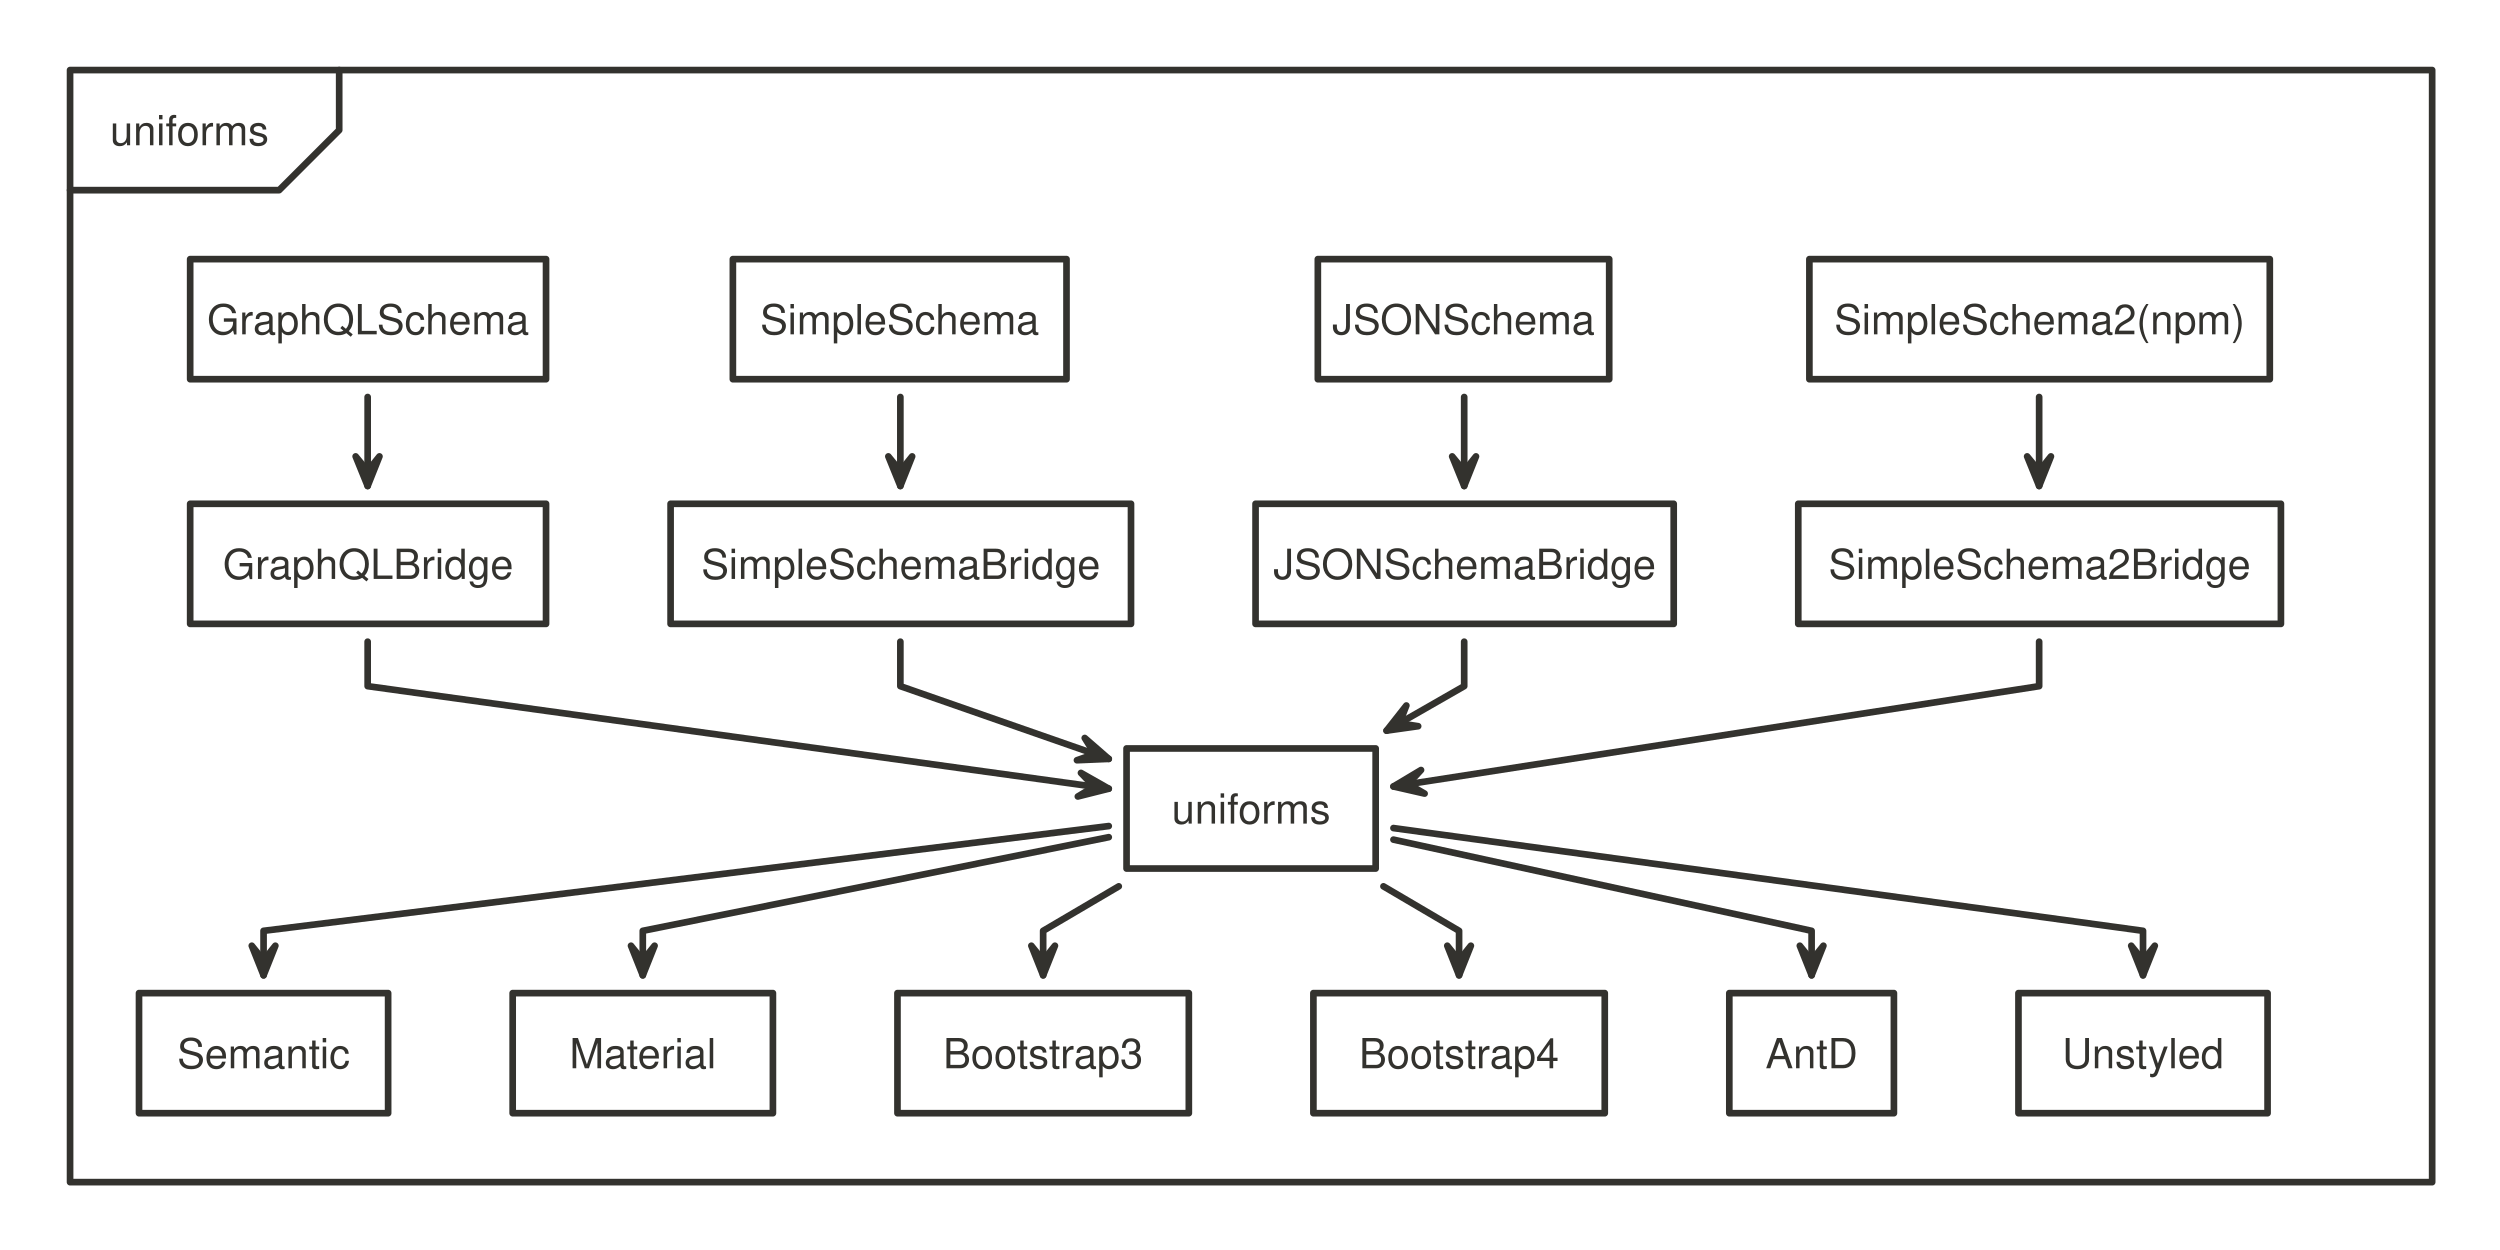
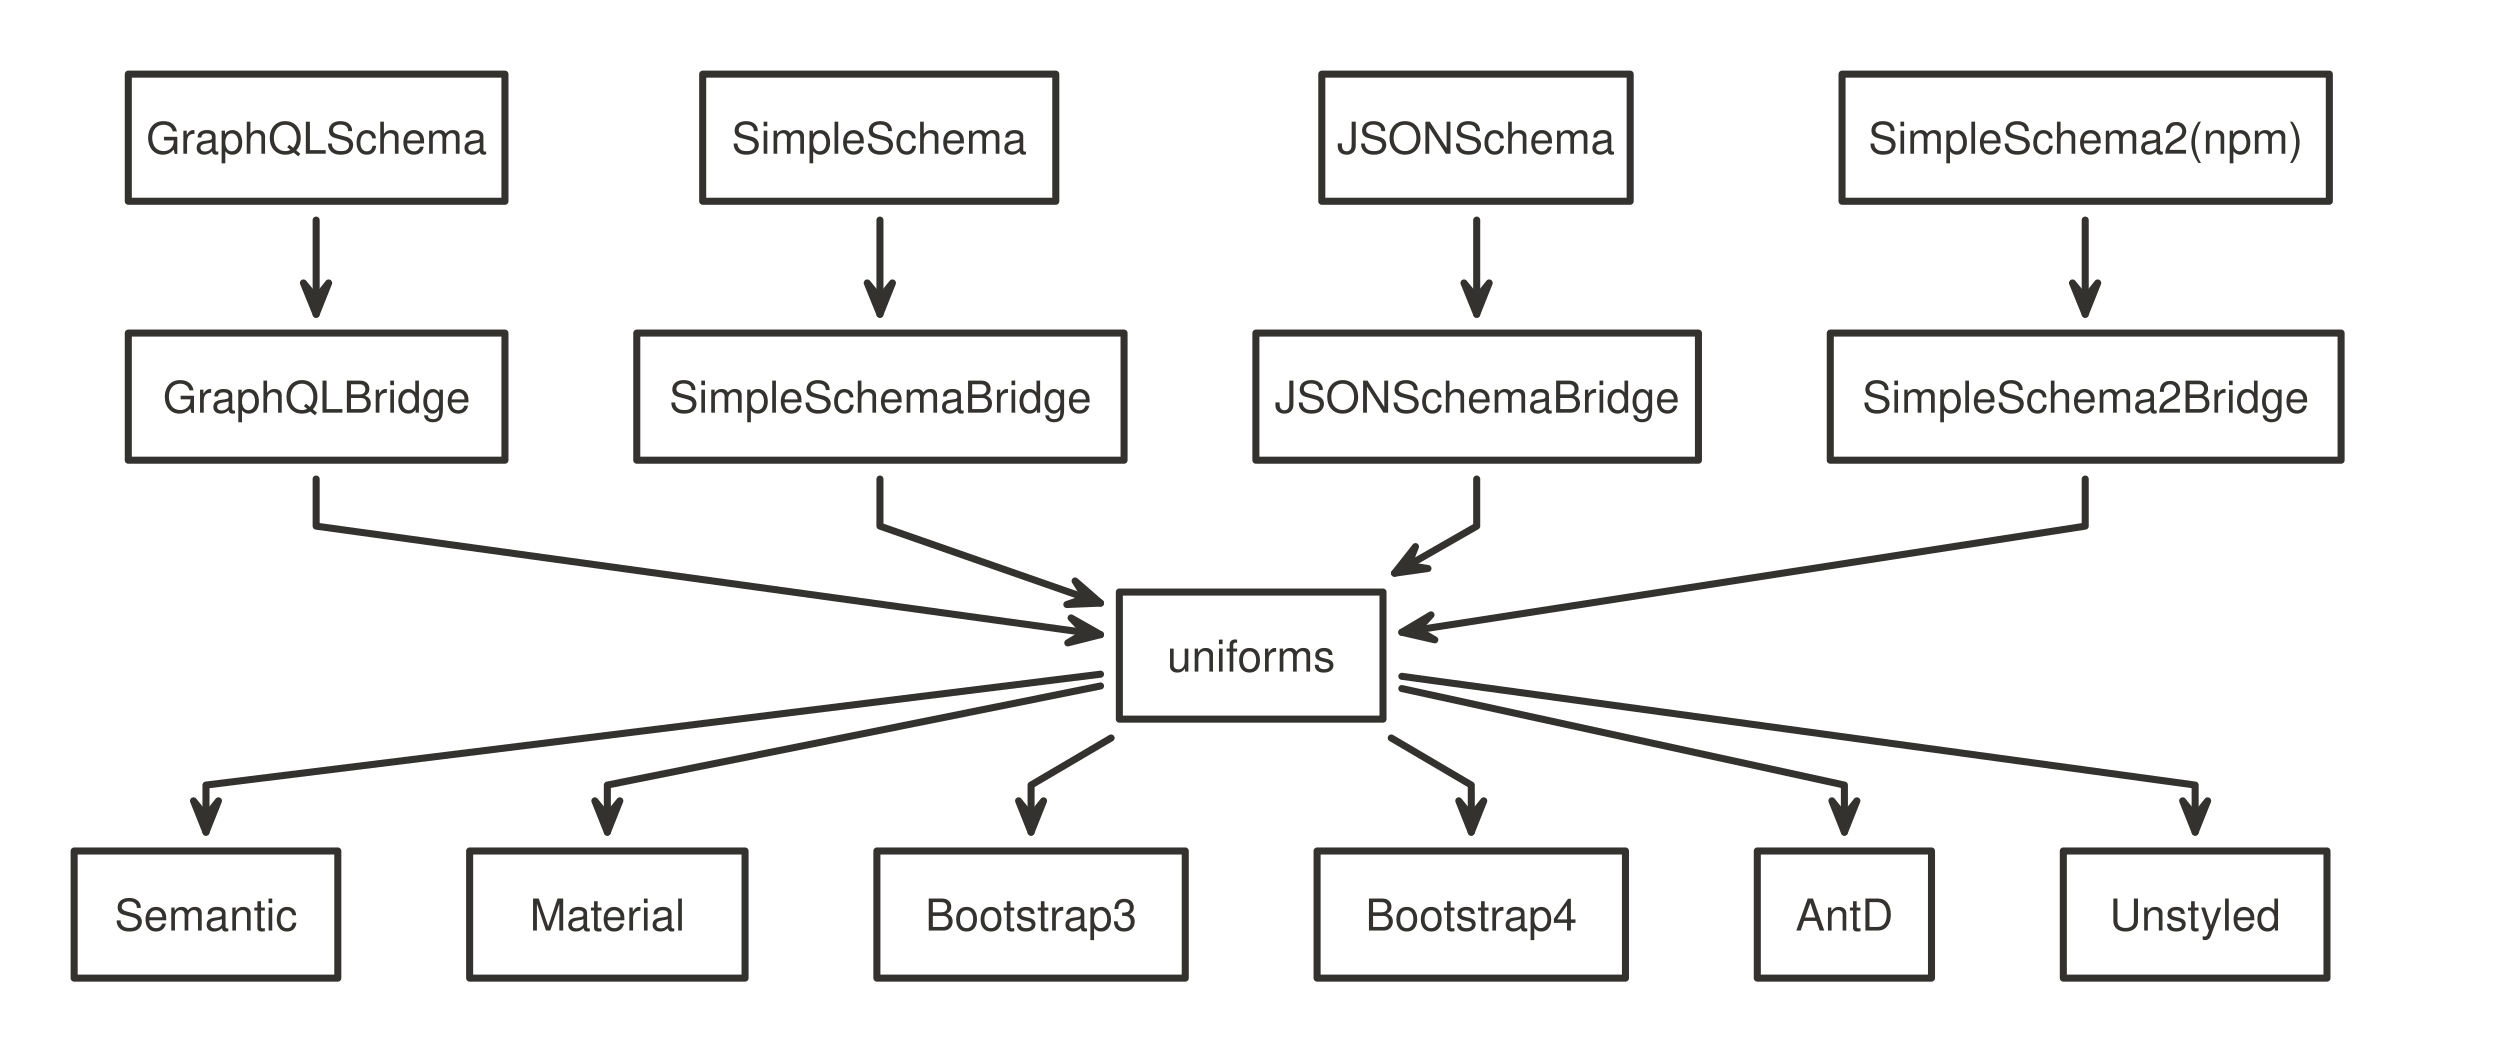
- <svg xmlns="http://www.w3.org/2000/svg" version="1.1" baseProfile="full" width="1124" height="562" viewbox="0 0 1124 562" style="font-weight:italic bold; font-size:14pt; font-family:'monospace', Helvetica, sans-serif;;stroke-width:3;stroke-linejoin:round;stroke-linecap:round">
-   <rect x="0" y="0" height="562" width="1124" style="stroke:none; fill:transparent;" />
-   <rect x="31.5" y="31.5" height="500" width="1062" style="stroke:#33322E;fill:transparent;stroke-dasharray:none;" />
-   <text x="49.5" y="65.3" style="fill: #33322E;font-weight:normal;">uniforms</text>
-   <path d="M31.5 85.5 L125.5 85.5 L152.5 58.5 L152.5 31.5" style="stroke:#33322E;fill:none;stroke-dasharray:none;" />
-   <path d="M165.3 178.5 L165.3 198.5 L165.3 218.5" style="stroke:#33322E;fill:none;stroke-dasharray:none;" />
-   <path d="M159.9 205.2 L165.3 211.8 L170.6 205.2 L165.3 218.5 Z" style="stroke:#33322E;fill:#33322E;stroke-dasharray:none;" />
-   <path d="M658.3 178.5 L658.3 198.5 L658.3 218.5" style="stroke:#33322E;fill:none;stroke-dasharray:none;" />
-   <path d="M652.9 205.2 L658.3 211.8 L663.6 205.2 L658.3 218.5 Z" style="stroke:#33322E;fill:#33322E;stroke-dasharray:none;" />
-   <path d="M916.8 178.5 L916.8 198.5 L916.8 218.5" style="stroke:#33322E;fill:none;stroke-dasharray:none;" />
-   <path d="M911.4 205.2 L916.8 211.8 L922.1 205.2 L916.8 218.5 Z" style="stroke:#33322E;fill:#33322E;stroke-dasharray:none;" />
-   <path d="M404.8 178.5 L404.8 198.5 L404.8 218.5" style="stroke:#33322E;fill:none;stroke-dasharray:none;" />
-   <path d="M399.4 205.2 L404.8 211.8 L410.1 205.2 L404.8 218.5 Z" style="stroke:#33322E;fill:#33322E;stroke-dasharray:none;" />
-   <path d="M165.3 288.5 L165.3 308.5 L498.5 354.6" style="stroke:#33322E;fill:none;stroke-dasharray:none;" />
-   <path d="M484.6 358.1 L491.9 353.7 L486 347.5 L498.5 354.6 Z" style="stroke:#33322E;fill:#33322E;stroke-dasharray:none;" />
-   <path d="M404.8 288.5 L404.8 308.5 L498.5 341.2" style="stroke:#33322E;fill:none;stroke-dasharray:none;" />
-   <path d="M484.2 341.8 L492.2 339 L487.7 331.8 L498.5 341.2 Z" style="stroke:#33322E;fill:#33322E;stroke-dasharray:none;" />
-   <path d="M658.3 288.5 L658.3 308.5 L623.4 328.5" style="stroke:#33322E;fill:none;stroke-dasharray:none;" />
-   <path d="M632.3 317.2 L629.2 325.2 L637.6 326.5 L623.4 328.5 Z" style="stroke:#33322E;fill:#33322E;stroke-dasharray:none;" />
-   <path d="M916.8 288.5 L916.8 308.5 L626.5 353.6" style="stroke:#33322E;fill:none;stroke-dasharray:none;" />
-   <path d="M638.9 346.2 L633.1 352.5 L640.5 356.8 L626.5 353.6 Z" style="stroke:#33322E;fill:#33322E;stroke-dasharray:none;" />
-   <path d="M498.5 371.4 L118.5 418.5 L118.5 438.5" style="stroke:#33322E;fill:none;stroke-dasharray:none;" />
-   <path d="M113.2 425.2 L118.5 431.8 L123.8 425.2 L118.5 438.5 Z" style="stroke:#33322E;fill:#33322E;stroke-dasharray:none;" />
-   <path d="M498.5 376.4 L289 418.5 L289 438.5" style="stroke:#33322E;fill:none;stroke-dasharray:none;" />
-   <path d="M283.7 425.2 L289 431.8 L294.3 425.2 L289 438.5 Z" style="stroke:#33322E;fill:#33322E;stroke-dasharray:none;" />
-   <path d="M503 398.5 L469 418.5 L469 438.5" style="stroke:#33322E;fill:none;stroke-dasharray:none;" />
-   <path d="M463.7 425.2 L469 431.8 L474.3 425.2 L469 438.5 Z" style="stroke:#33322E;fill:#33322E;stroke-dasharray:none;" />
-   <path d="M622 398.5 L656 418.5 L656 438.5" style="stroke:#33322E;fill:none;stroke-dasharray:none;" />
-   <path d="M650.7 425.2 L656 431.8 L661.3 425.2 L656 438.5 Z" style="stroke:#33322E;fill:#33322E;stroke-dasharray:none;" />
-   <path d="M626.5 377.5 L814.5 418.5 L814.5 438.5" style="stroke:#33322E;fill:none;stroke-dasharray:none;" />
-   <path d="M809.2 425.2 L814.5 431.8 L819.8 425.2 L814.5 438.5 Z" style="stroke:#33322E;fill:#33322E;stroke-dasharray:none;" />
-   <path d="M626.5 372.3 L963.5 418.5 L963.5 438.5" style="stroke:#33322E;fill:none;stroke-dasharray:none;" />
-   <path d="M958.2 425.2 L963.5 431.8 L968.8 425.2 L963.5 438.5 Z" style="stroke:#33322E;fill:#33322E;stroke-dasharray:none;" />
-   <rect x="85.5" y="116.5" height="54" width="160" style="stroke:#33322E;fill:transparent;stroke-dasharray:none;" />
-   <text x="165.5" y="150.3" style="fill: #33322E;text-anchor: middle;">GraphQLSchema</text>
-   <rect x="85.5" y="226.5" height="54" width="160" style="stroke:#33322E;fill:transparent;stroke-dasharray:none;" />
-   <text x="165.5" y="260.3" style="fill: #33322E;text-anchor: middle;">GraphQLBridge</text>
-   <rect x="592.5" y="116.5" height="54" width="131" style="stroke:#33322E;fill:transparent;stroke-dasharray:none;" />
-   <text x="658" y="150.3" style="fill: #33322E;text-anchor: middle;">JSONSchema</text>
-   <rect x="564.5" y="226.5" height="54" width="188" style="stroke:#33322E;fill:transparent;stroke-dasharray:none;" />
-   <text x="658.5" y="260.3" style="fill: #33322E;text-anchor: middle;">JSONSchemaBridge</text>
-   <rect x="813.5" y="116.5" height="54" width="207" style="stroke:#33322E;fill:transparent;stroke-dasharray:none;" />
-   <text x="917" y="150.3" style="fill: #33322E;text-anchor: middle;">SimpleSchema2(npm)</text>
-   <rect x="808.5" y="226.5" height="54" width="217" style="stroke:#33322E;fill:transparent;stroke-dasharray:none;" />
-   <text x="917" y="260.3" style="fill: #33322E;text-anchor: middle;">SimpleSchema2Bridge</text>
-   <rect x="329.5" y="116.5" height="54" width="150" style="stroke:#33322E;fill:transparent;stroke-dasharray:none;" />
-   <text x="404.5" y="150.3" style="fill: #33322E;text-anchor: middle;">SimpleSchema</text>
-   <rect x="301.5" y="226.5" height="54" width="207" style="stroke:#33322E;fill:transparent;stroke-dasharray:none;" />
-   <text x="405" y="260.3" style="fill: #33322E;text-anchor: middle;">SimpleSchemaBridge</text>
-   <rect x="506.5" y="336.5" height="54" width="112" style="stroke:#33322E;fill:transparent;stroke-dasharray:none;" />
-   <text x="562.5" y="370.3" style="fill: #33322E;text-anchor: middle;">uniforms</text>
-   <rect x="62.5" y="446.5" height="54" width="112" style="stroke:#33322E;fill:transparent;stroke-dasharray:none;" />
-   <text x="118.5" y="480.3" style="fill: #33322E;text-anchor: middle;">Semantic</text>
-   <rect x="230.5" y="446.5" height="54" width="117" style="stroke:#33322E;fill:transparent;stroke-dasharray:none;" />
-   <text x="289" y="480.3" style="fill: #33322E;text-anchor: middle;">Material</text>
-   <rect x="403.5" y="446.5" height="54" width="131" style="stroke:#33322E;fill:transparent;stroke-dasharray:none;" />
-   <text x="469" y="480.3" style="fill: #33322E;text-anchor: middle;">Bootstrap3</text>
-   <rect x="590.5" y="446.5" height="54" width="131" style="stroke:#33322E;fill:transparent;stroke-dasharray:none;" />
-   <text x="656" y="480.3" style="fill: #33322E;text-anchor: middle;">Bootstrap4</text>
-   <rect x="777.5" y="446.5" height="54" width="74" style="stroke:#33322E;fill:transparent;stroke-dasharray:none;" />
-   <text x="814.5" y="480.3" style="fill: #33322E;text-anchor: middle;">AntD</text>
-   <rect x="907.5" y="446.5" height="54" width="112" style="stroke:#33322E;fill:transparent;stroke-dasharray:none;" />
-   <text x="963.5" y="480.3" style="fill: #33322E;text-anchor: middle;">Unstyled</text>
+ <svg xmlns="http://www.w3.org/2000/svg" version="1.1" baseProfile="full" width="1062" height="446" viewbox="0 0 1062 446" style="font-weight:italic bold; font-size:14pt; font-family:'monospace', Helvetica, sans-serif;;stroke-width:3;stroke-linejoin:round;stroke-linecap:round">
+   <rect x="0" y="0" height="446" width="1062" style="stroke:none; fill:transparent;" />
+   <path d="M134.3 93.5 L134.3 113.5 L134.3 133.5" style="stroke:#33322E;fill:none;stroke-dasharray:none;" />
+   <path d="M128.9 120.2 L134.3 126.8 L139.6 120.2 L134.3 133.5 Z" style="stroke:#33322E;fill:#33322E;stroke-dasharray:none;" />
+   <path d="M627.3 93.5 L627.3 113.5 L627.3 133.5" style="stroke:#33322E;fill:none;stroke-dasharray:none;" />
+   <path d="M621.9 120.2 L627.3 126.8 L632.6 120.2 L627.3 133.5 Z" style="stroke:#33322E;fill:#33322E;stroke-dasharray:none;" />
+   <path d="M885.8 93.5 L885.8 113.5 L885.8 133.5" style="stroke:#33322E;fill:none;stroke-dasharray:none;" />
+   <path d="M880.4 120.2 L885.8 126.8 L891.1 120.2 L885.8 133.5 Z" style="stroke:#33322E;fill:#33322E;stroke-dasharray:none;" />
+   <path d="M373.8 93.5 L373.8 113.5 L373.8 133.5" style="stroke:#33322E;fill:none;stroke-dasharray:none;" />
+   <path d="M368.4 120.2 L373.8 126.8 L379.1 120.2 L373.8 133.5 Z" style="stroke:#33322E;fill:#33322E;stroke-dasharray:none;" />
+   <path d="M134.3 203.5 L134.3 223.5 L467.5 269.6" style="stroke:#33322E;fill:none;stroke-dasharray:none;" />
+   <path d="M453.6 273.1 L460.9 268.7 L455 262.5 L467.5 269.6 Z" style="stroke:#33322E;fill:#33322E;stroke-dasharray:none;" />
+   <path d="M373.8 203.5 L373.8 223.5 L467.5 256.2" style="stroke:#33322E;fill:none;stroke-dasharray:none;" />
+   <path d="M453.2 256.8 L461.2 254 L456.7 246.8 L467.5 256.2 Z" style="stroke:#33322E;fill:#33322E;stroke-dasharray:none;" />
+   <path d="M627.3 203.5 L627.3 223.5 L592.4 243.5" style="stroke:#33322E;fill:none;stroke-dasharray:none;" />
+   <path d="M601.3 232.2 L598.2 240.2 L606.6 241.5 L592.4 243.5 Z" style="stroke:#33322E;fill:#33322E;stroke-dasharray:none;" />
+   <path d="M885.8 203.5 L885.8 223.5 L595.5 268.6" style="stroke:#33322E;fill:none;stroke-dasharray:none;" />
+   <path d="M607.9 261.2 L602.1 267.5 L609.5 271.8 L595.5 268.6 Z" style="stroke:#33322E;fill:#33322E;stroke-dasharray:none;" />
+   <path d="M467.5 286.4 L87.5 333.5 L87.5 353.5" style="stroke:#33322E;fill:none;stroke-dasharray:none;" />
+   <path d="M82.2 340.2 L87.5 346.8 L92.8 340.2 L87.5 353.5 Z" style="stroke:#33322E;fill:#33322E;stroke-dasharray:none;" />
+   <path d="M467.5 291.4 L258 333.5 L258 353.5" style="stroke:#33322E;fill:none;stroke-dasharray:none;" />
+   <path d="M252.7 340.2 L258 346.8 L263.3 340.2 L258 353.5 Z" style="stroke:#33322E;fill:#33322E;stroke-dasharray:none;" />
+   <path d="M472 313.5 L438 333.5 L438 353.5" style="stroke:#33322E;fill:none;stroke-dasharray:none;" />
+   <path d="M432.7 340.2 L438 346.8 L443.3 340.2 L438 353.5 Z" style="stroke:#33322E;fill:#33322E;stroke-dasharray:none;" />
+   <path d="M591 313.5 L625 333.5 L625 353.5" style="stroke:#33322E;fill:none;stroke-dasharray:none;" />
+   <path d="M619.7 340.2 L625 346.8 L630.3 340.2 L625 353.5 Z" style="stroke:#33322E;fill:#33322E;stroke-dasharray:none;" />
+   <path d="M595.5 292.5 L783.5 333.5 L783.5 353.5" style="stroke:#33322E;fill:none;stroke-dasharray:none;" />
+   <path d="M778.2 340.2 L783.5 346.8 L788.8 340.2 L783.5 353.5 Z" style="stroke:#33322E;fill:#33322E;stroke-dasharray:none;" />
+   <path d="M595.5 287.3 L932.5 333.5 L932.5 353.5" style="stroke:#33322E;fill:none;stroke-dasharray:none;" />
+   <path d="M927.2 340.2 L932.5 346.8 L937.8 340.2 L932.5 353.5 Z" style="stroke:#33322E;fill:#33322E;stroke-dasharray:none;" />
+   <rect x="54.5" y="31.5" height="54" width="160" style="stroke:#33322E;fill:transparent;stroke-dasharray:none;" />
+   <text x="134.5" y="65.3" style="fill: #33322E;text-anchor: middle;">GraphQLSchema</text>
+   <rect x="54.5" y="141.5" height="54" width="160" style="stroke:#33322E;fill:transparent;stroke-dasharray:none;" />
+   <text x="134.5" y="175.3" style="fill: #33322E;text-anchor: middle;">GraphQLBridge</text>
+   <rect x="561.5" y="31.5" height="54" width="131" style="stroke:#33322E;fill:transparent;stroke-dasharray:none;" />
+   <text x="627" y="65.3" style="fill: #33322E;text-anchor: middle;">JSONSchema</text>
+   <rect x="533.5" y="141.5" height="54" width="188" style="stroke:#33322E;fill:transparent;stroke-dasharray:none;" />
+   <text x="627.5" y="175.3" style="fill: #33322E;text-anchor: middle;">JSONSchemaBridge</text>
+   <rect x="782.5" y="31.5" height="54" width="207" style="stroke:#33322E;fill:transparent;stroke-dasharray:none;" />
+   <text x="886" y="65.3" style="fill: #33322E;text-anchor: middle;">SimpleSchema2(npm)</text>
+   <rect x="777.5" y="141.5" height="54" width="217" style="stroke:#33322E;fill:transparent;stroke-dasharray:none;" />
+   <text x="886" y="175.3" style="fill: #33322E;text-anchor: middle;">SimpleSchema2Bridge</text>
+   <rect x="298.5" y="31.5" height="54" width="150" style="stroke:#33322E;fill:transparent;stroke-dasharray:none;" />
+   <text x="373.5" y="65.3" style="fill: #33322E;text-anchor: middle;">SimpleSchema</text>
+   <rect x="270.5" y="141.5" height="54" width="207" style="stroke:#33322E;fill:transparent;stroke-dasharray:none;" />
+   <text x="374" y="175.3" style="fill: #33322E;text-anchor: middle;">SimpleSchemaBridge</text>
+   <rect x="475.5" y="251.5" height="54" width="112" style="stroke:#33322E;fill:transparent;stroke-dasharray:none;" />
+   <text x="531.5" y="285.3" style="fill: #33322E;text-anchor: middle;">uniforms</text>
+   <rect x="31.5" y="361.5" height="54" width="112" style="stroke:#33322E;fill:transparent;stroke-dasharray:none;" />
+   <text x="87.5" y="395.3" style="fill: #33322E;text-anchor: middle;">Semantic</text>
+   <rect x="199.5" y="361.5" height="54" width="117" style="stroke:#33322E;fill:transparent;stroke-dasharray:none;" />
+   <text x="258" y="395.3" style="fill: #33322E;text-anchor: middle;">Material</text>
+   <rect x="372.5" y="361.5" height="54" width="131" style="stroke:#33322E;fill:transparent;stroke-dasharray:none;" />
+   <text x="438" y="395.3" style="fill: #33322E;text-anchor: middle;">Bootstrap3</text>
+   <rect x="559.5" y="361.5" height="54" width="131" style="stroke:#33322E;fill:transparent;stroke-dasharray:none;" />
+   <text x="625" y="395.3" style="fill: #33322E;text-anchor: middle;">Bootstrap4</text>
+   <rect x="746.5" y="361.5" height="54" width="74" style="stroke:#33322E;fill:transparent;stroke-dasharray:none;" />
+   <text x="783.5" y="395.3" style="fill: #33322E;text-anchor: middle;">AntD</text>
+   <rect x="876.5" y="361.5" height="54" width="112" style="stroke:#33322E;fill:transparent;stroke-dasharray:none;" />
+   <text x="932.5" y="395.3" style="fill: #33322E;text-anchor: middle;">Unstyled</text>
</svg>
